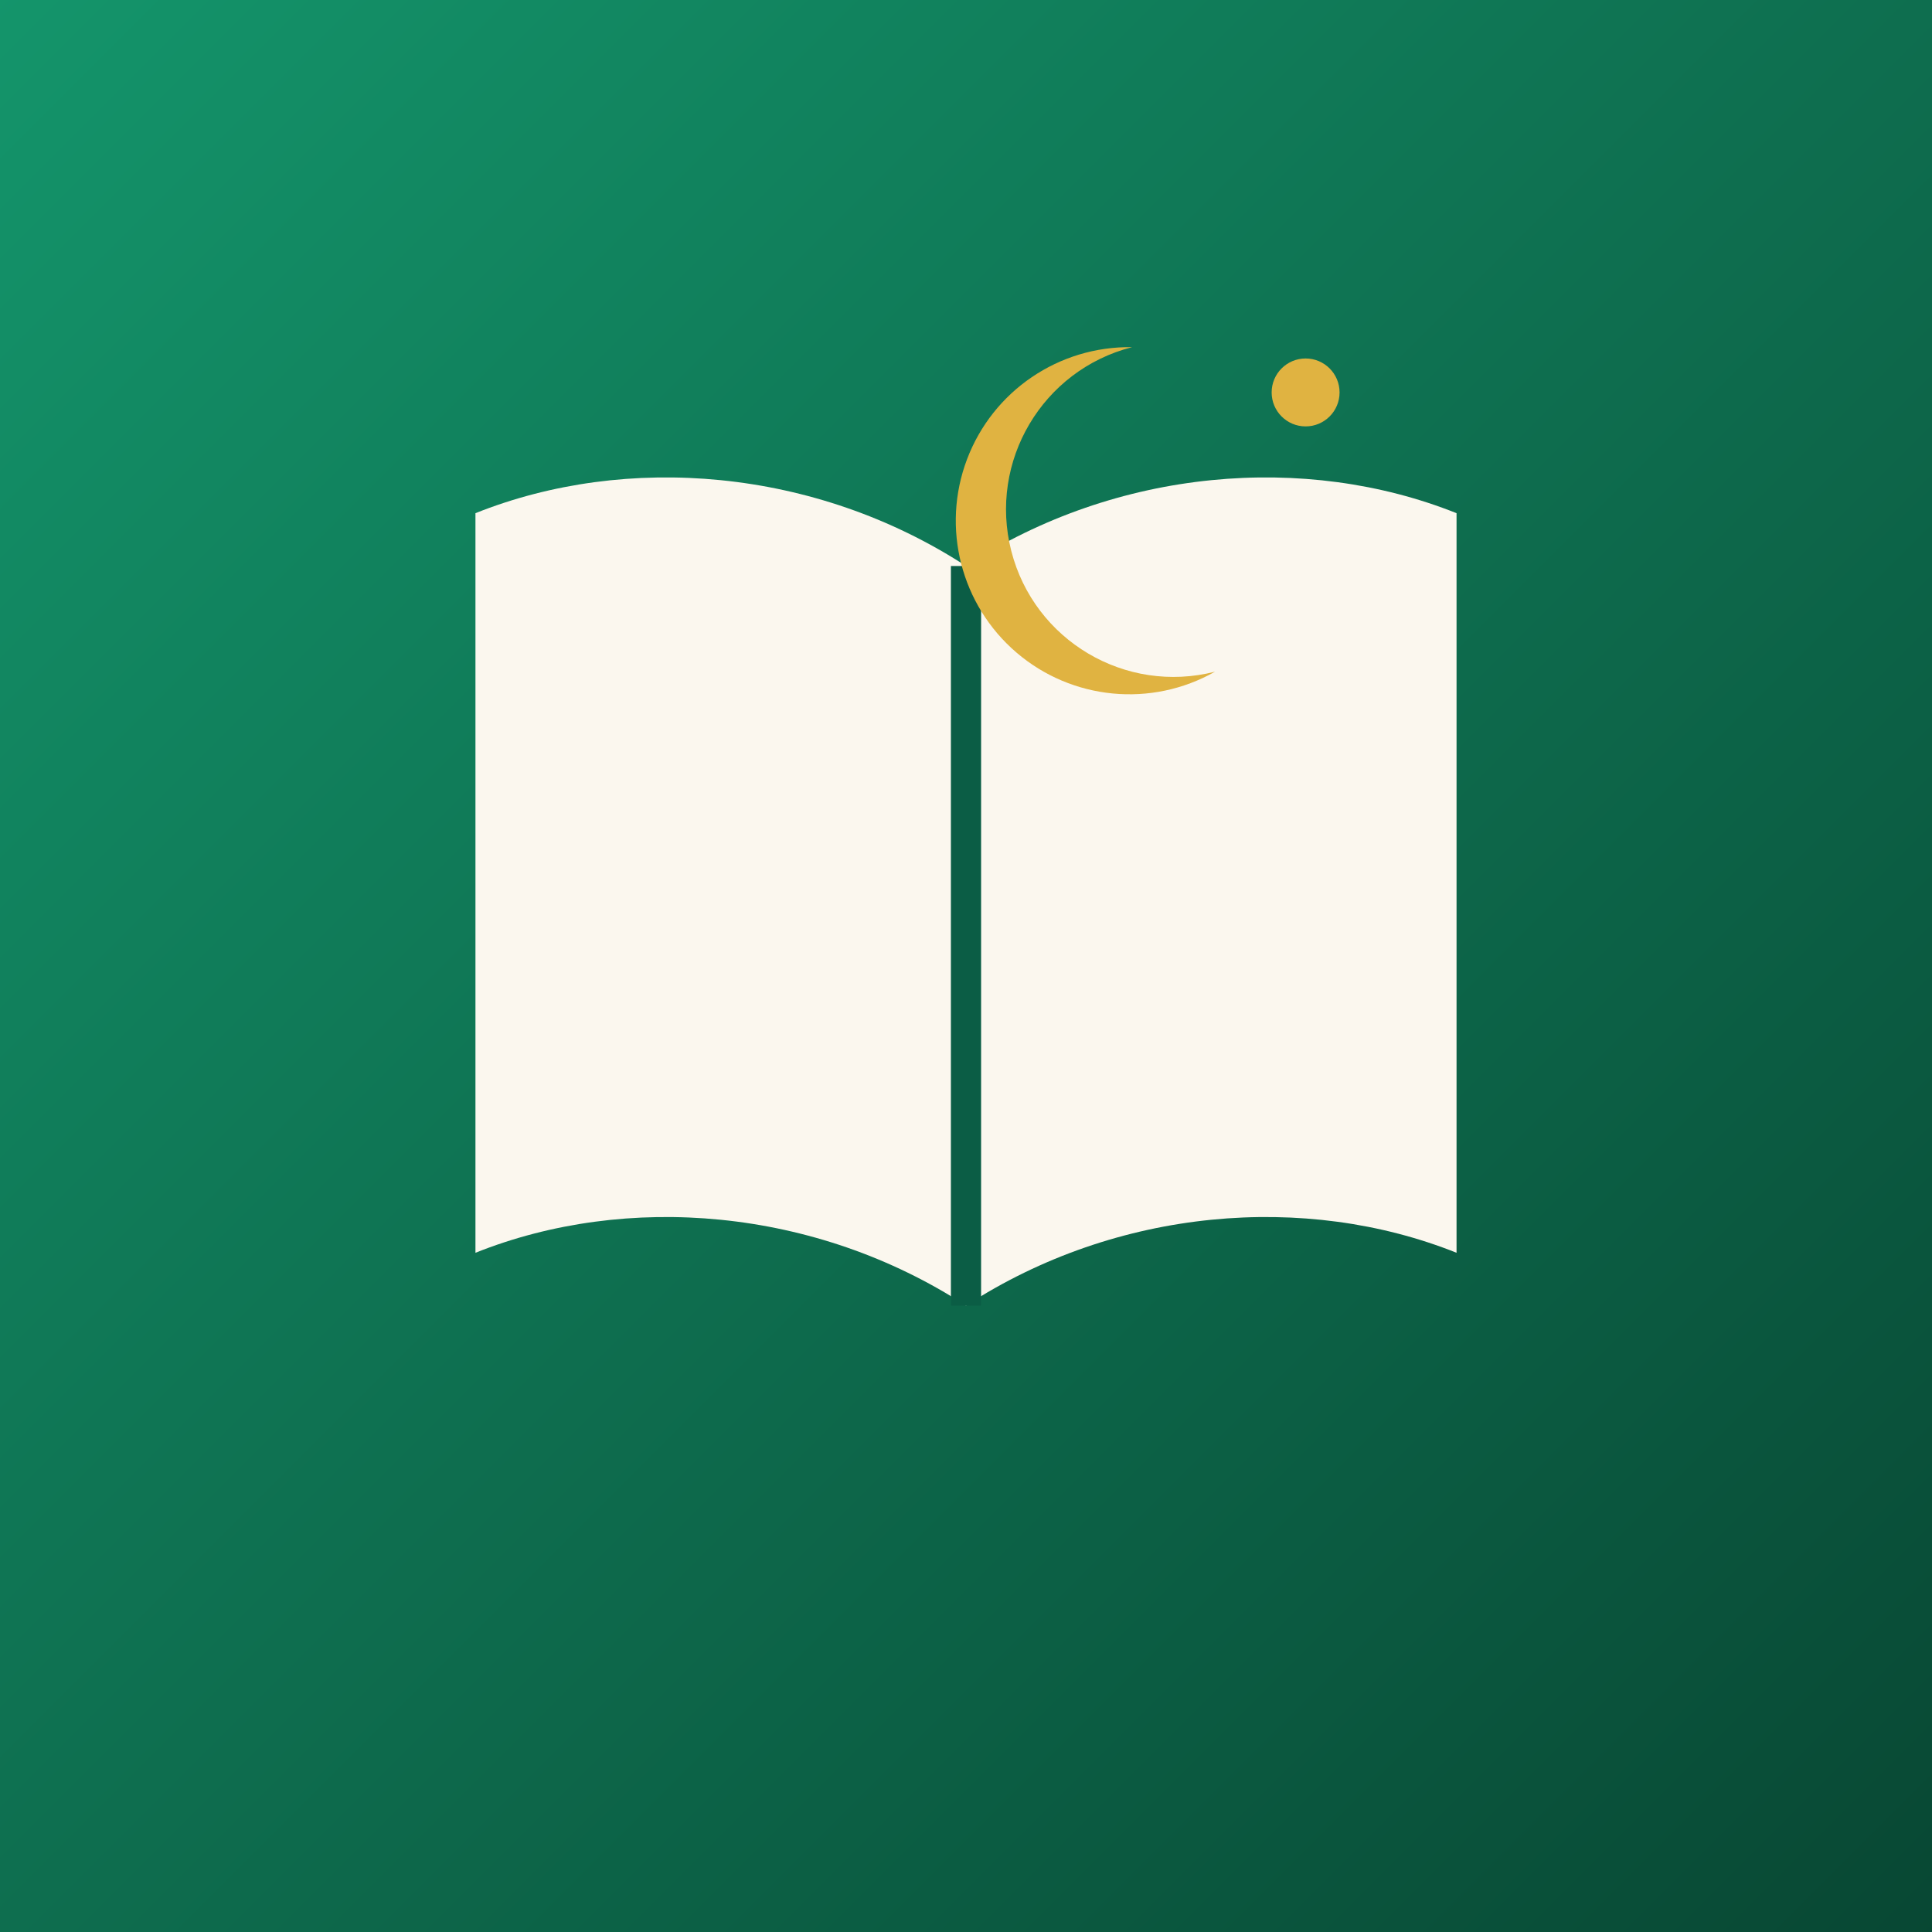
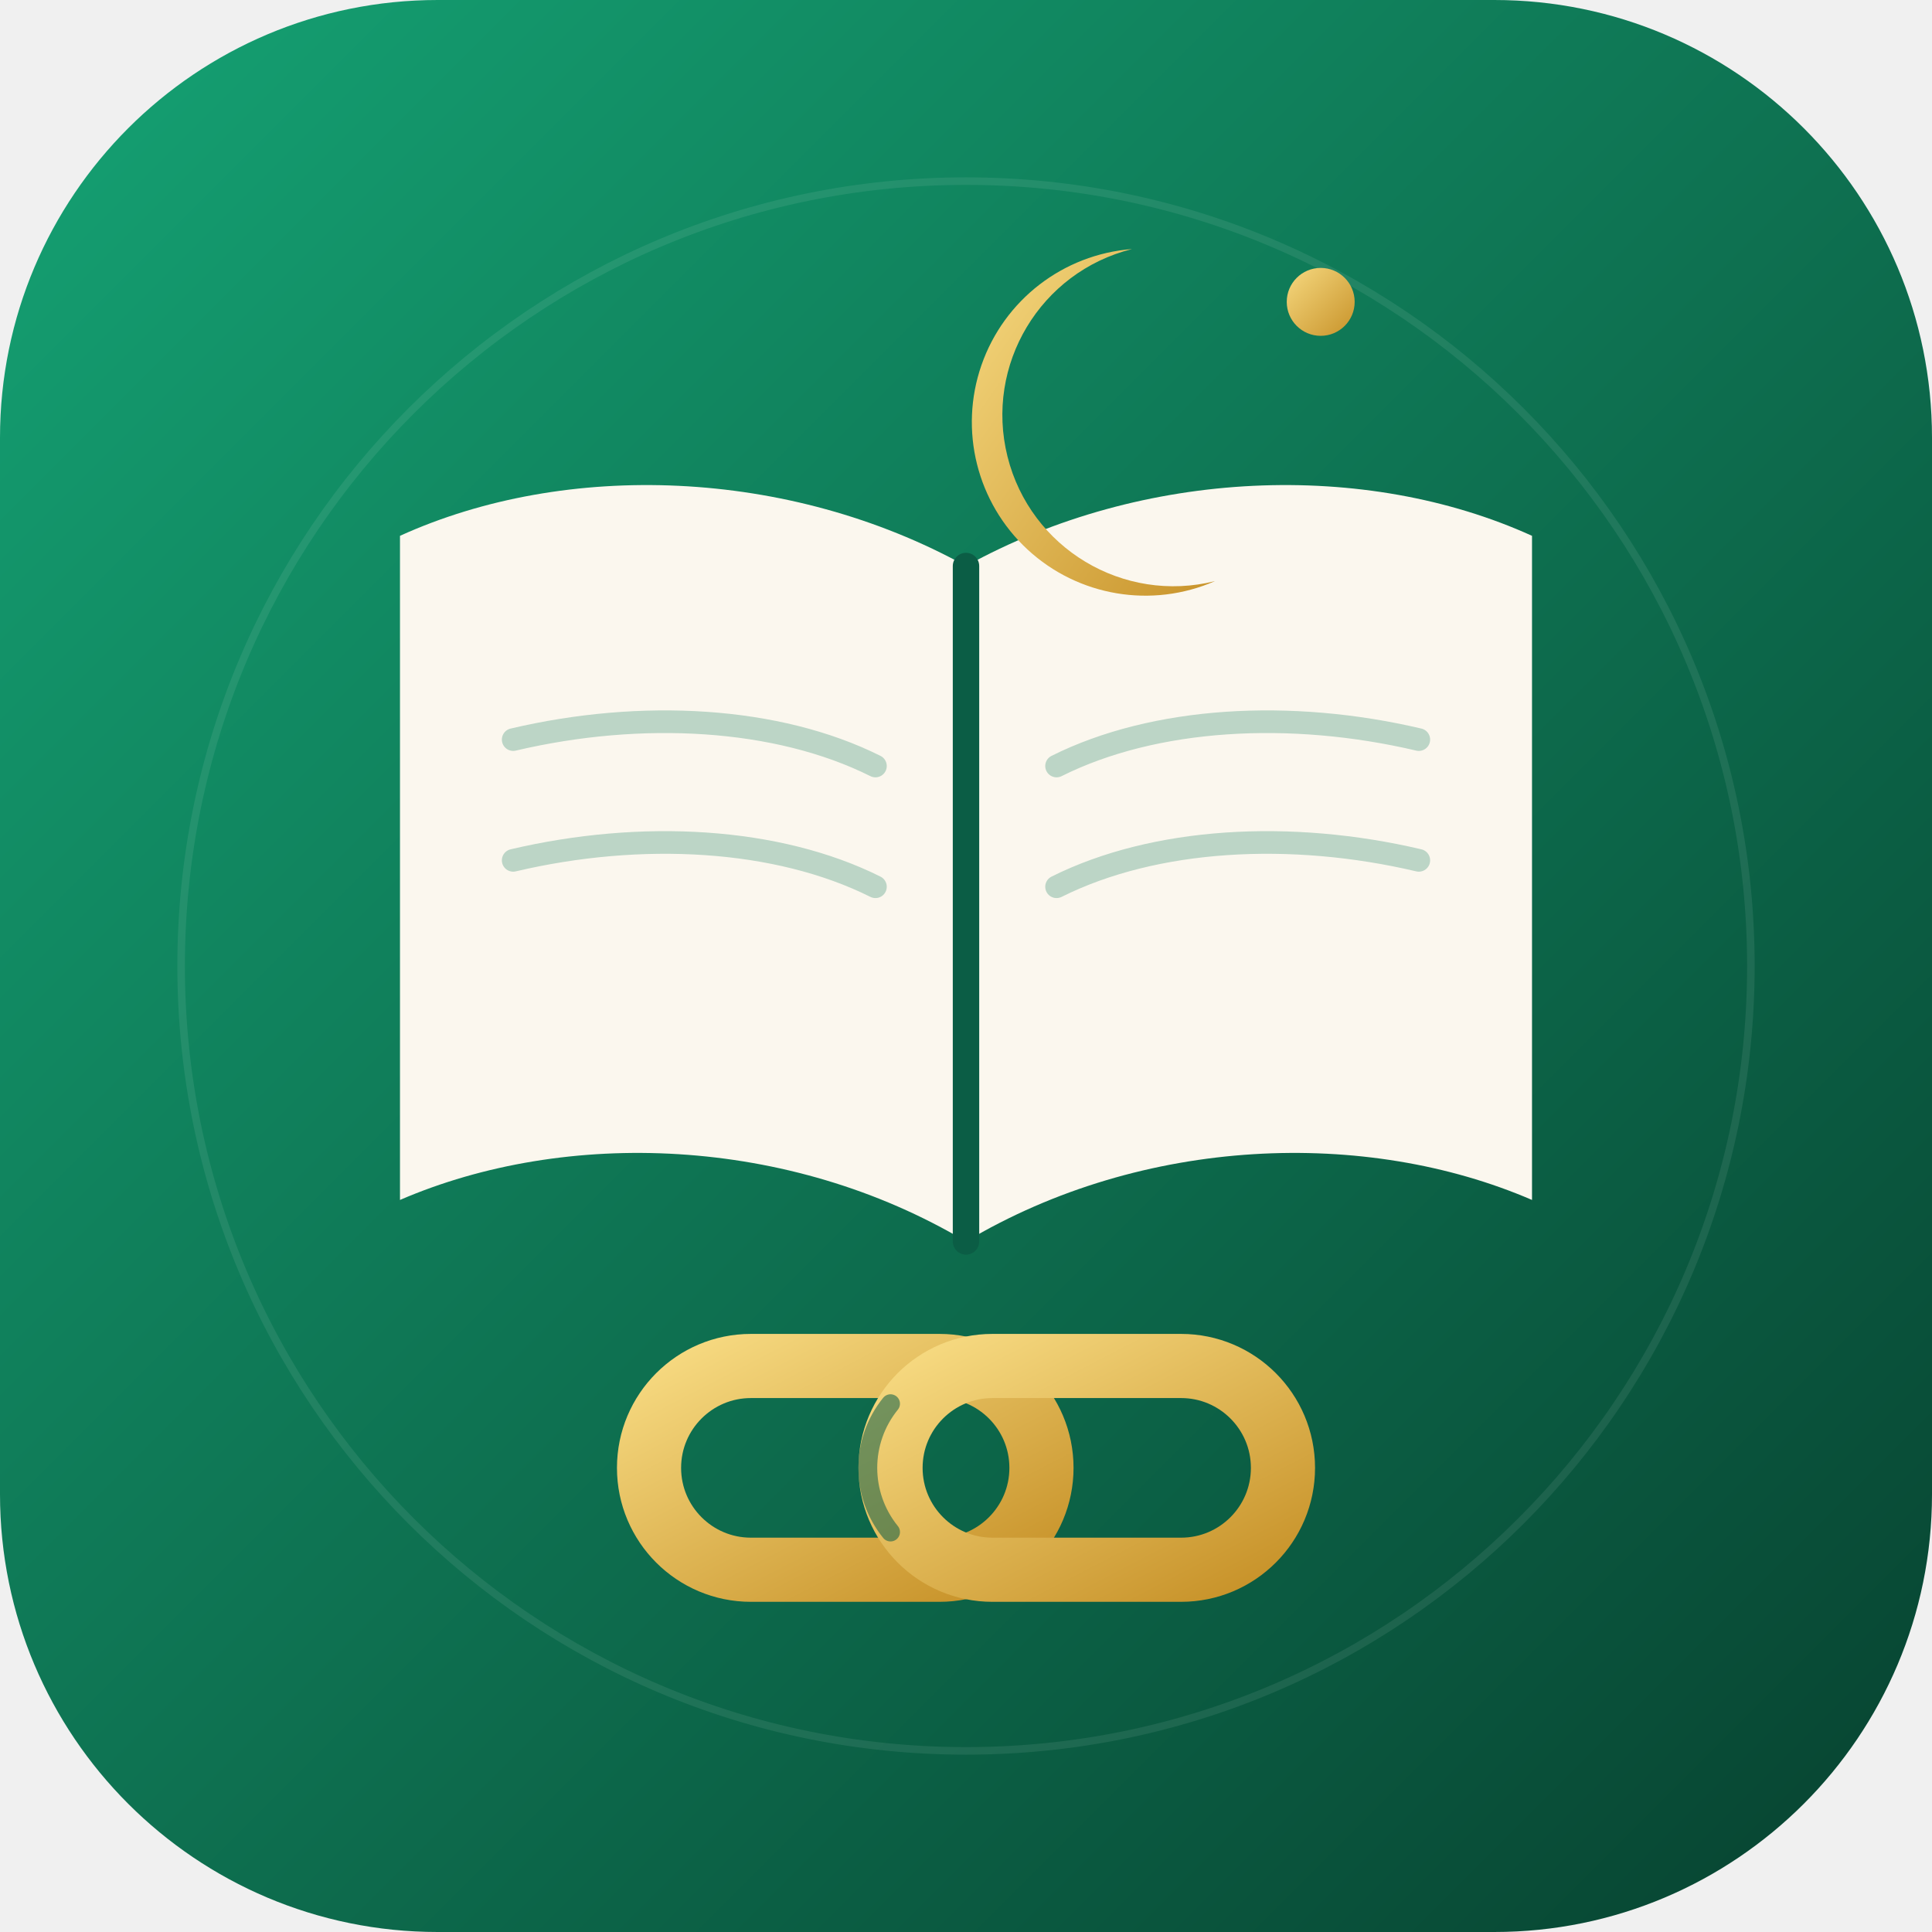
- <svg xmlns="http://www.w3.org/2000/svg" viewBox="0 0 512 512">
+ <svg xmlns="http://www.w3.org/2000/svg" viewBox="0 0 512 512" role="img" aria-label="سَنَد">
  <defs>
    <linearGradient id="g" x1="0" y1="0" x2="1" y2="1">
-       <stop offset="0" stop-color="#14956b" />
-       <stop offset="1" stop-color="#084733" />
+       <stop offset="0" stop-color="#15a374" />
+       <stop offset="1" stop-color="#07412f" />
+     </linearGradient>
+     <linearGradient id="gold" x1="0" y1="0" x2="1" y2="1">
+       <stop offset="0" stop-color="#f6d980" />
+       <stop offset="1" stop-color="#c8932a" />
    </linearGradient>
  </defs>
-   <rect width="512" height="512" fill="url(#g)" />
-   <path d="M256 150c-40-26-90-30-130-14v196c40-16 90-12 130 14 40-26 90-30 130-14V136c-40-16-90-12-130 14z" fill="#fbf7ee" />
-   <path d="M256 150v196" stroke="#0b5d45" stroke-width="8" />
-   <path d="M300 92a46 46 0 1 0 22 86 38 38 0 1 1-22-86z" fill="#e0b341" />
-   <circle cx="346" cy="104" r="9" fill="#e0b341" />
+   <rect width="512" height="512" rx="116" fill="url(#g)" />
+   <circle cx="256" cy="256" r="208" fill="none" stroke="#ffffff" stroke-opacity=".08" stroke-width="2" />
+   <path d="M256 150c-47-26-106-28-150-8v176c44-19 103-17 150 11 47-28 106-30 150-11V142c-44-20-103-18-150 8z" fill="#fbf7ee" />
+   <path d="M256 150v179" stroke="#0b5d45" stroke-width="7" stroke-linecap="round" />
+   <g stroke="#bcd5c6" stroke-width="6" stroke-linecap="round" fill="none">
+     <path d="M136 196c34-8 70-6 96 7" />
+     <path d="M136 228c34-8 70-6 96 7" />
+     <path d="M376 196c-34-8-70-6-96 7" />
+     <path d="M376 228c-34-8-70-6-96 7" />
+   </g>
+   <g fill="none" stroke="url(#gold)" stroke-width="17" stroke-linecap="round">
+     <rect x="172" y="362" width="104" height="54" rx="27" />
+     <rect x="236" y="362" width="104" height="54" rx="27" />
+   </g>
+   <path d="M236 372a27 27 0 0 0 0 34" fill="none" stroke="#0b5d45" stroke-width="5" stroke-linecap="round" opacity=".55" />
+   <path d="M300 66a46 46 0 1 0 22 88 38 38 0 1 1-22-88z" fill="url(#gold)" />
+   <circle cx="350" cy="80" r="9" fill="url(#gold)" />
</svg>
